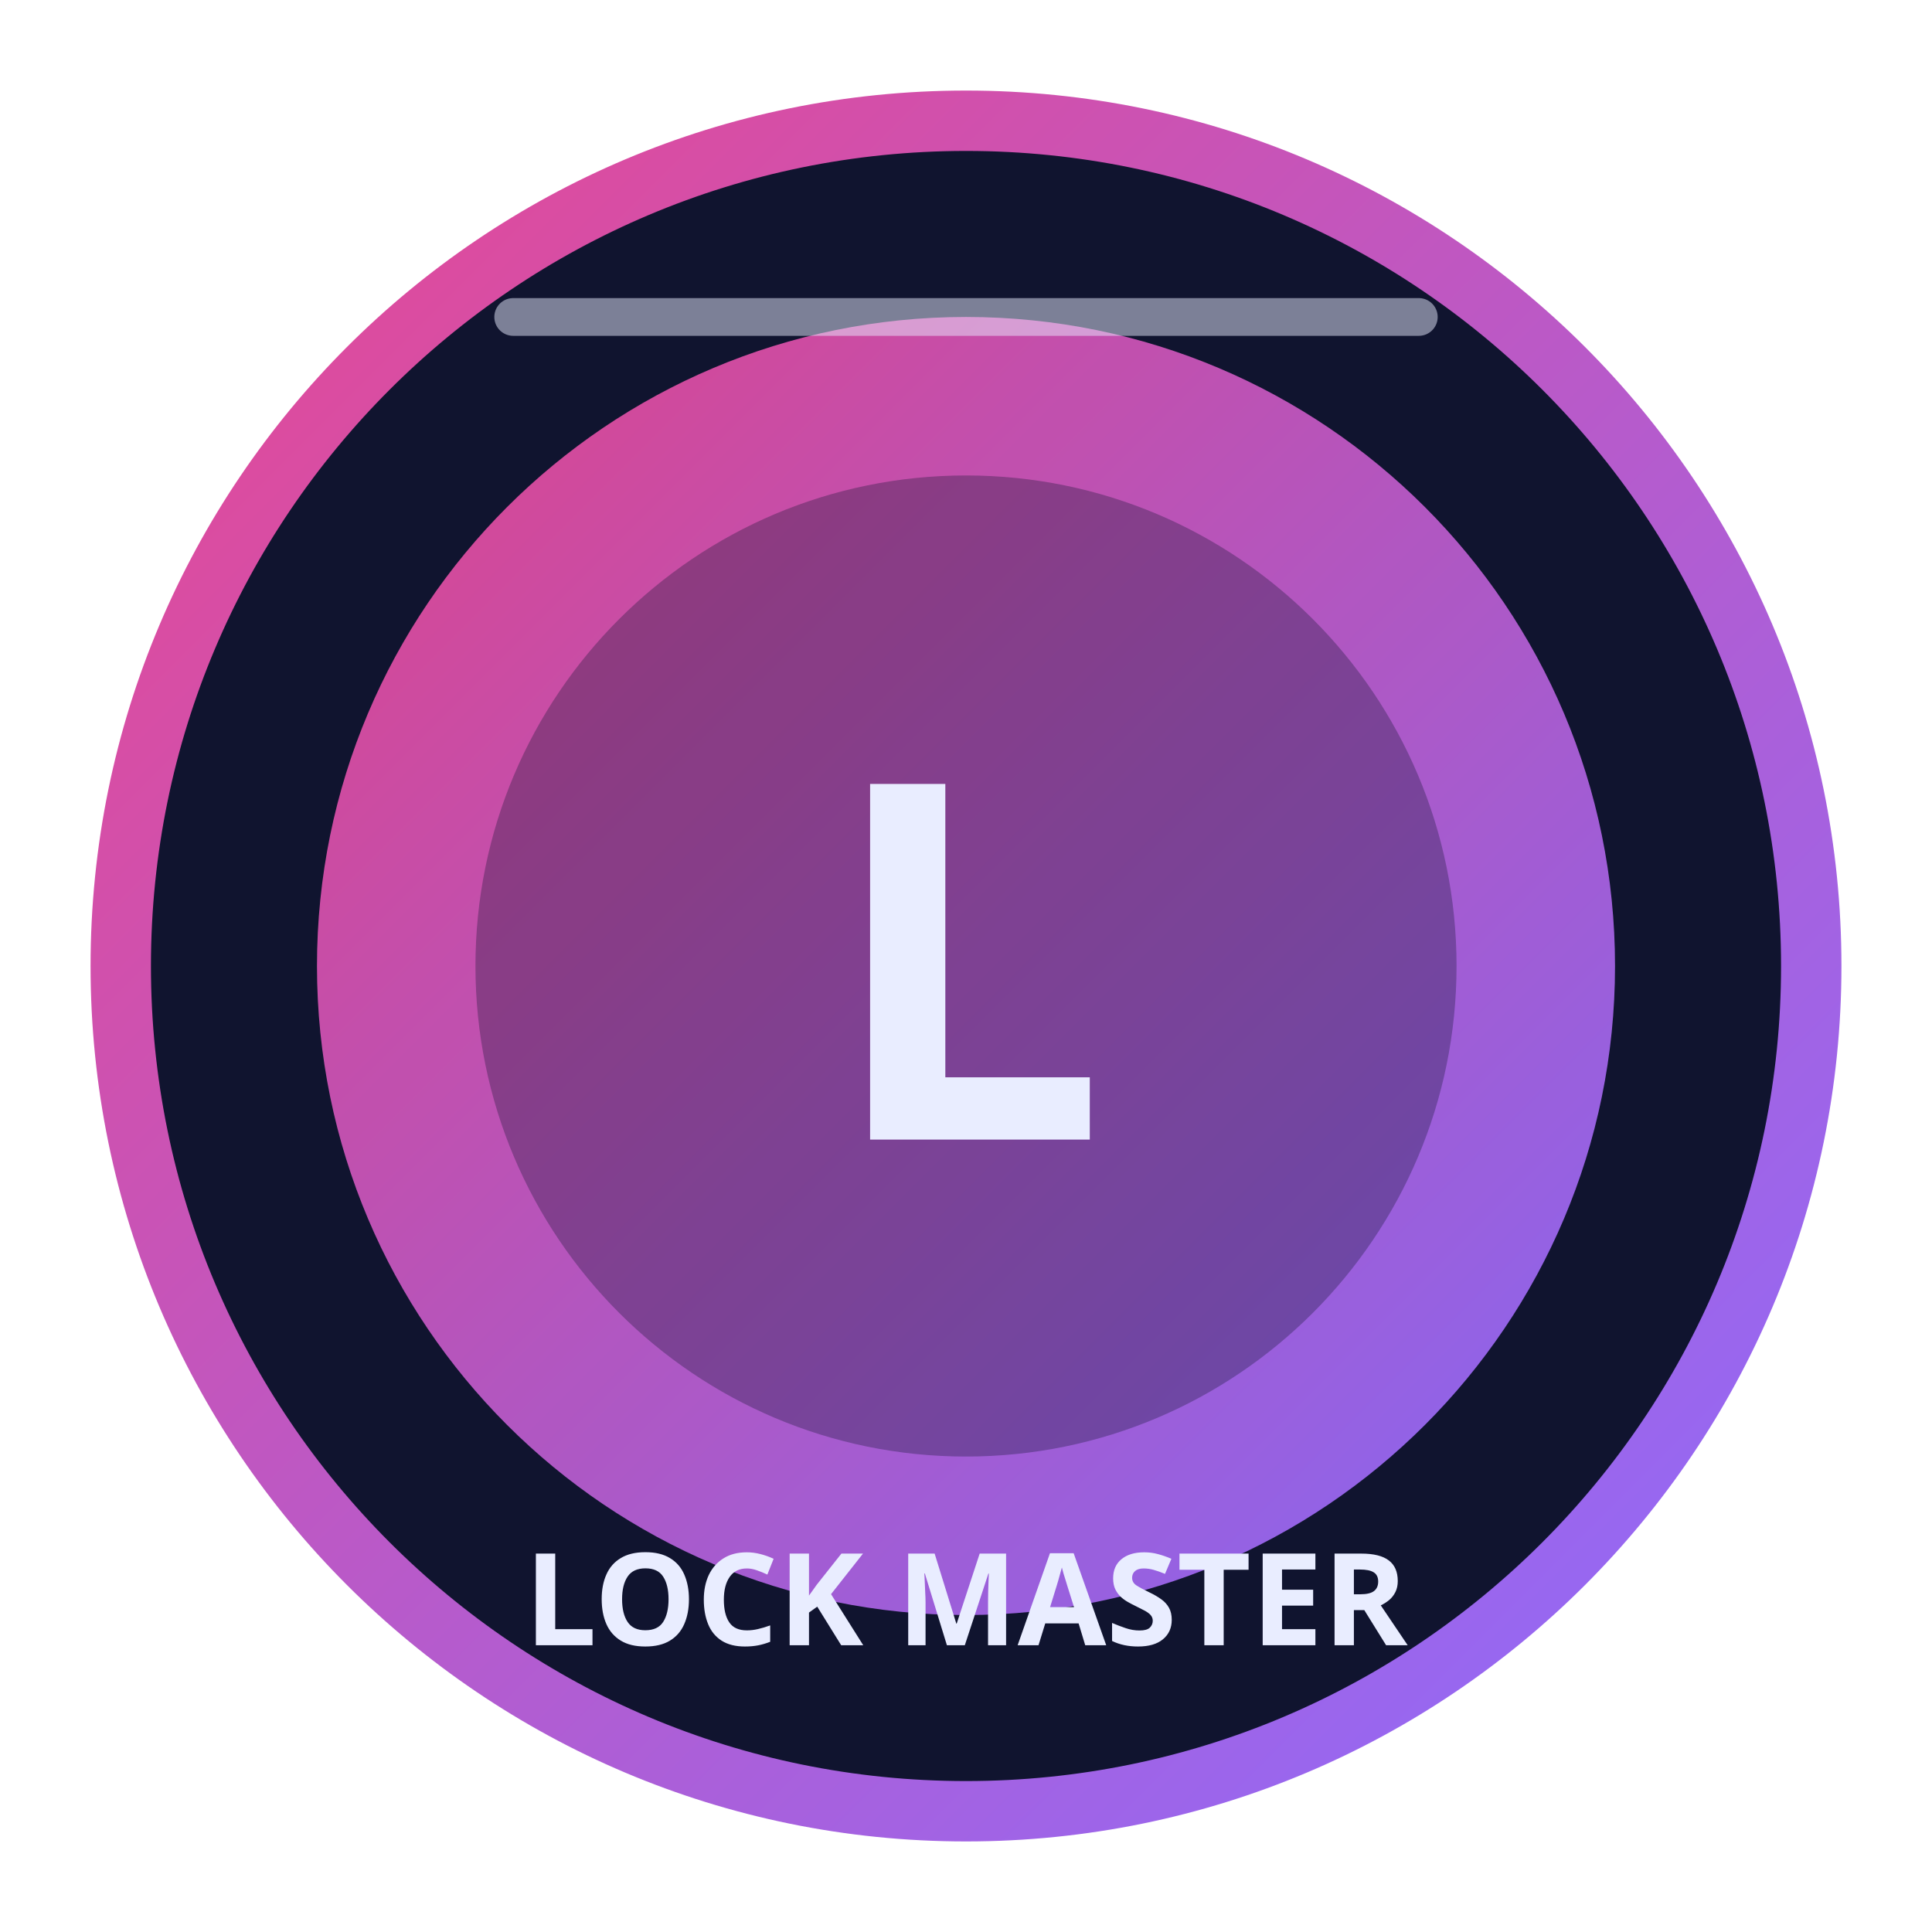
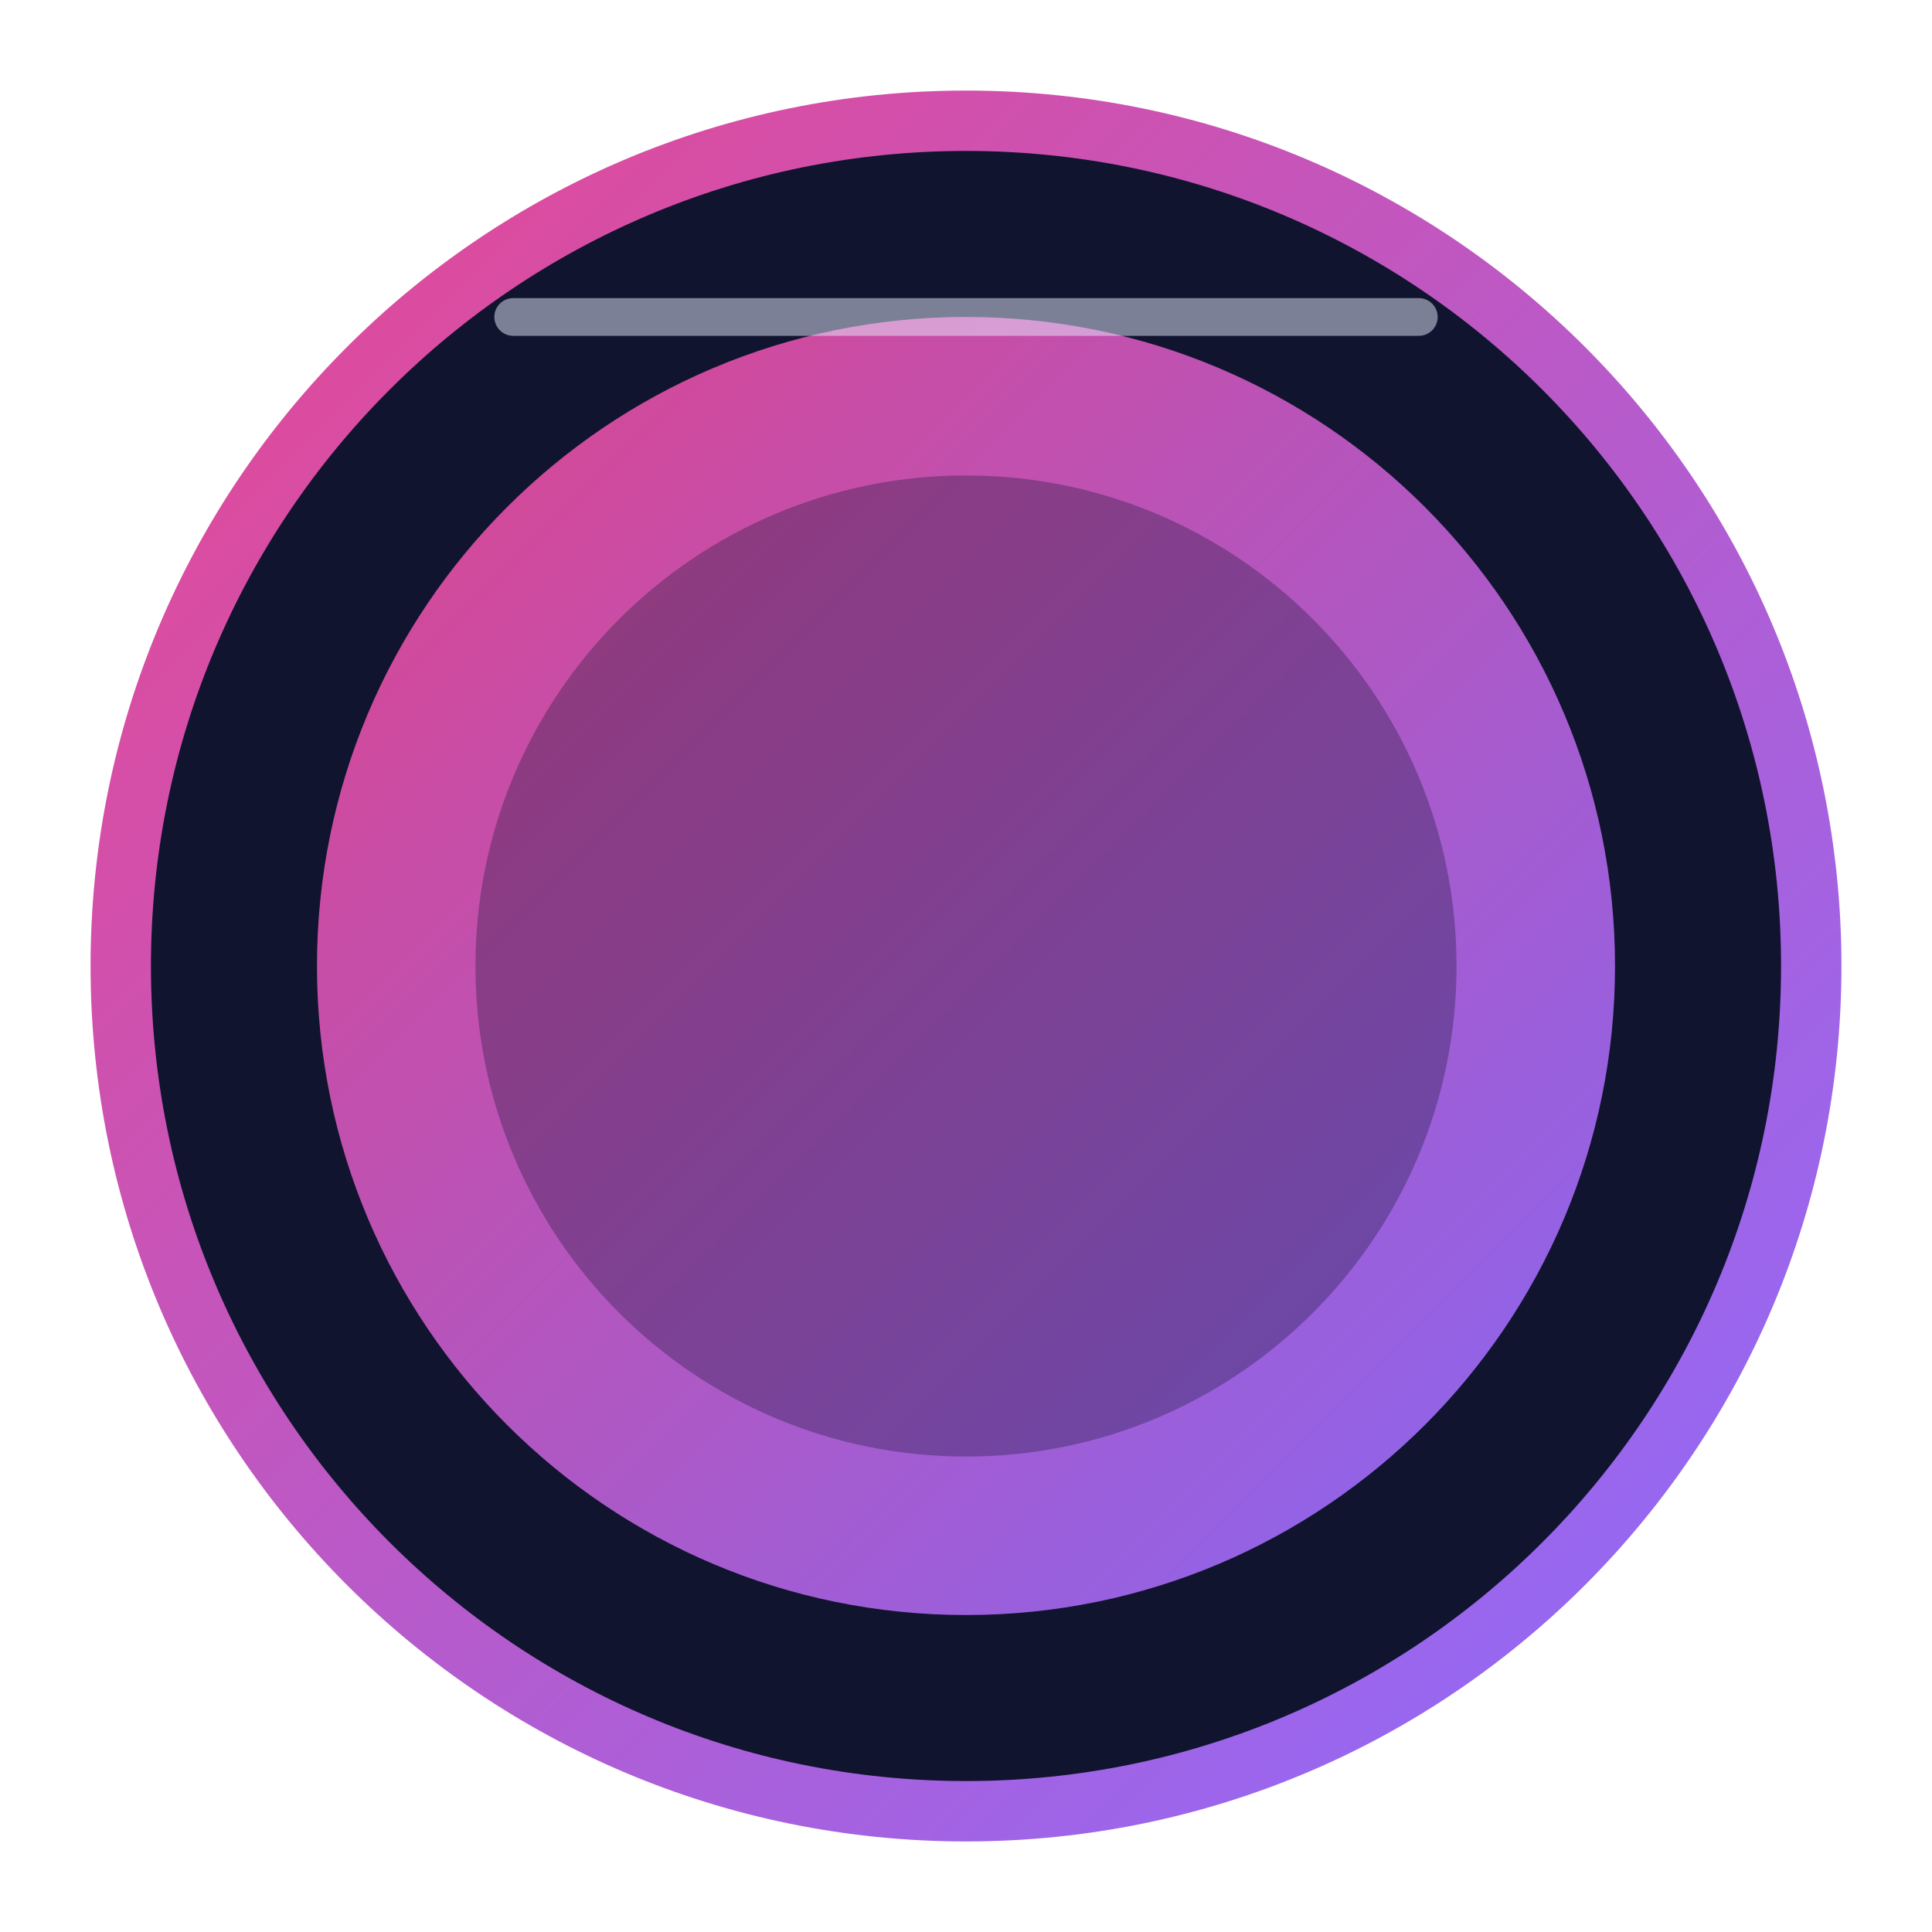
<svg xmlns="http://www.w3.org/2000/svg" width="256" height="256" viewBox="0 0 256 256">
  <defs>
    <linearGradient id="g" x1="0" y1="0" x2="1" y2="1">
      <stop stop-color="#E84791" />
      <stop offset="1" stop-color="#8B6CFF" />
    </linearGradient>
  </defs>
  <circle cx="128" cy="128" r="112" fill="#10142F" stroke="url(#g)" stroke-width="8" />
  <circle cx="128" cy="128" r="86" fill="url(#g)" opacity=".95" />
  <circle cx="128" cy="128" r="65" fill="#10142F" opacity=".32" />
-   <text x="128" y="151" text-anchor="middle" fill="#E9EDFF" font-family="sans-serif" font-size="66" font-weight="800">L</text>
  <path d="M68 42h120" stroke="#E9EDFF" stroke-opacity=".5" stroke-width="5" stroke-linecap="round" />
-   <text x="128" y="218" text-anchor="middle" fill="#E9EDFF" font-family="sans-serif" font-size="17" font-weight="700">LOCK MASTER</text>
</svg>
